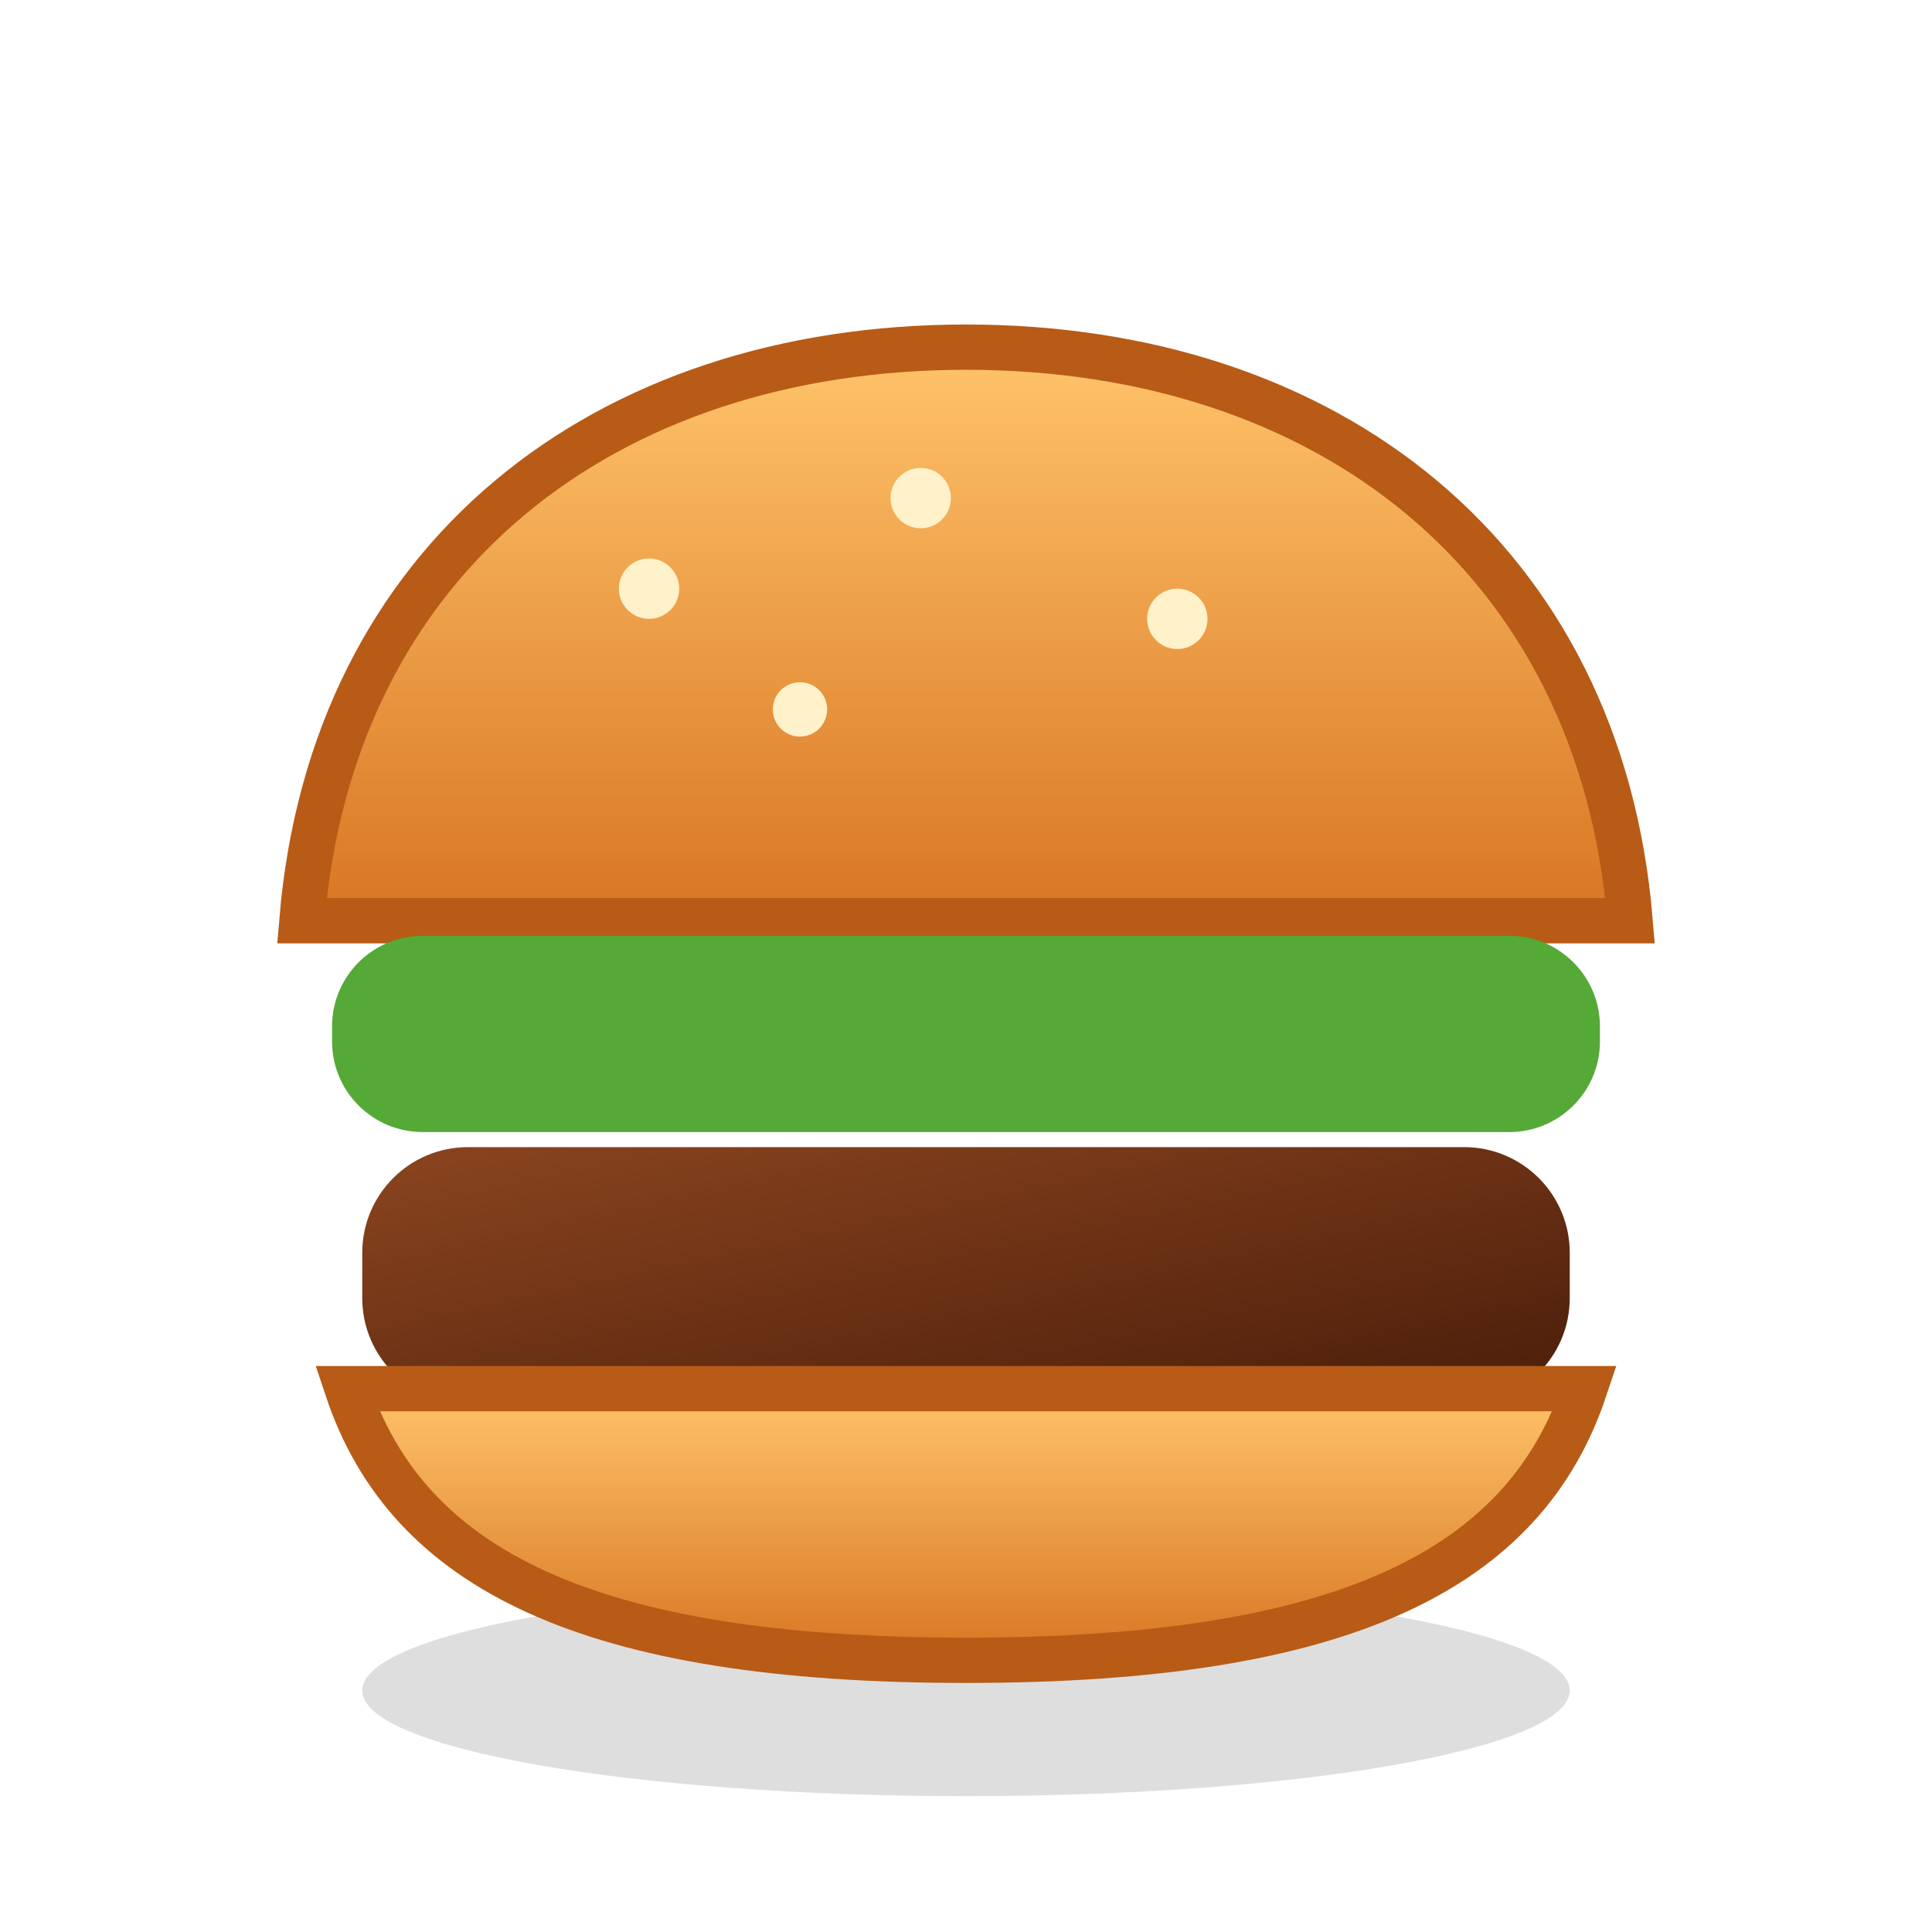
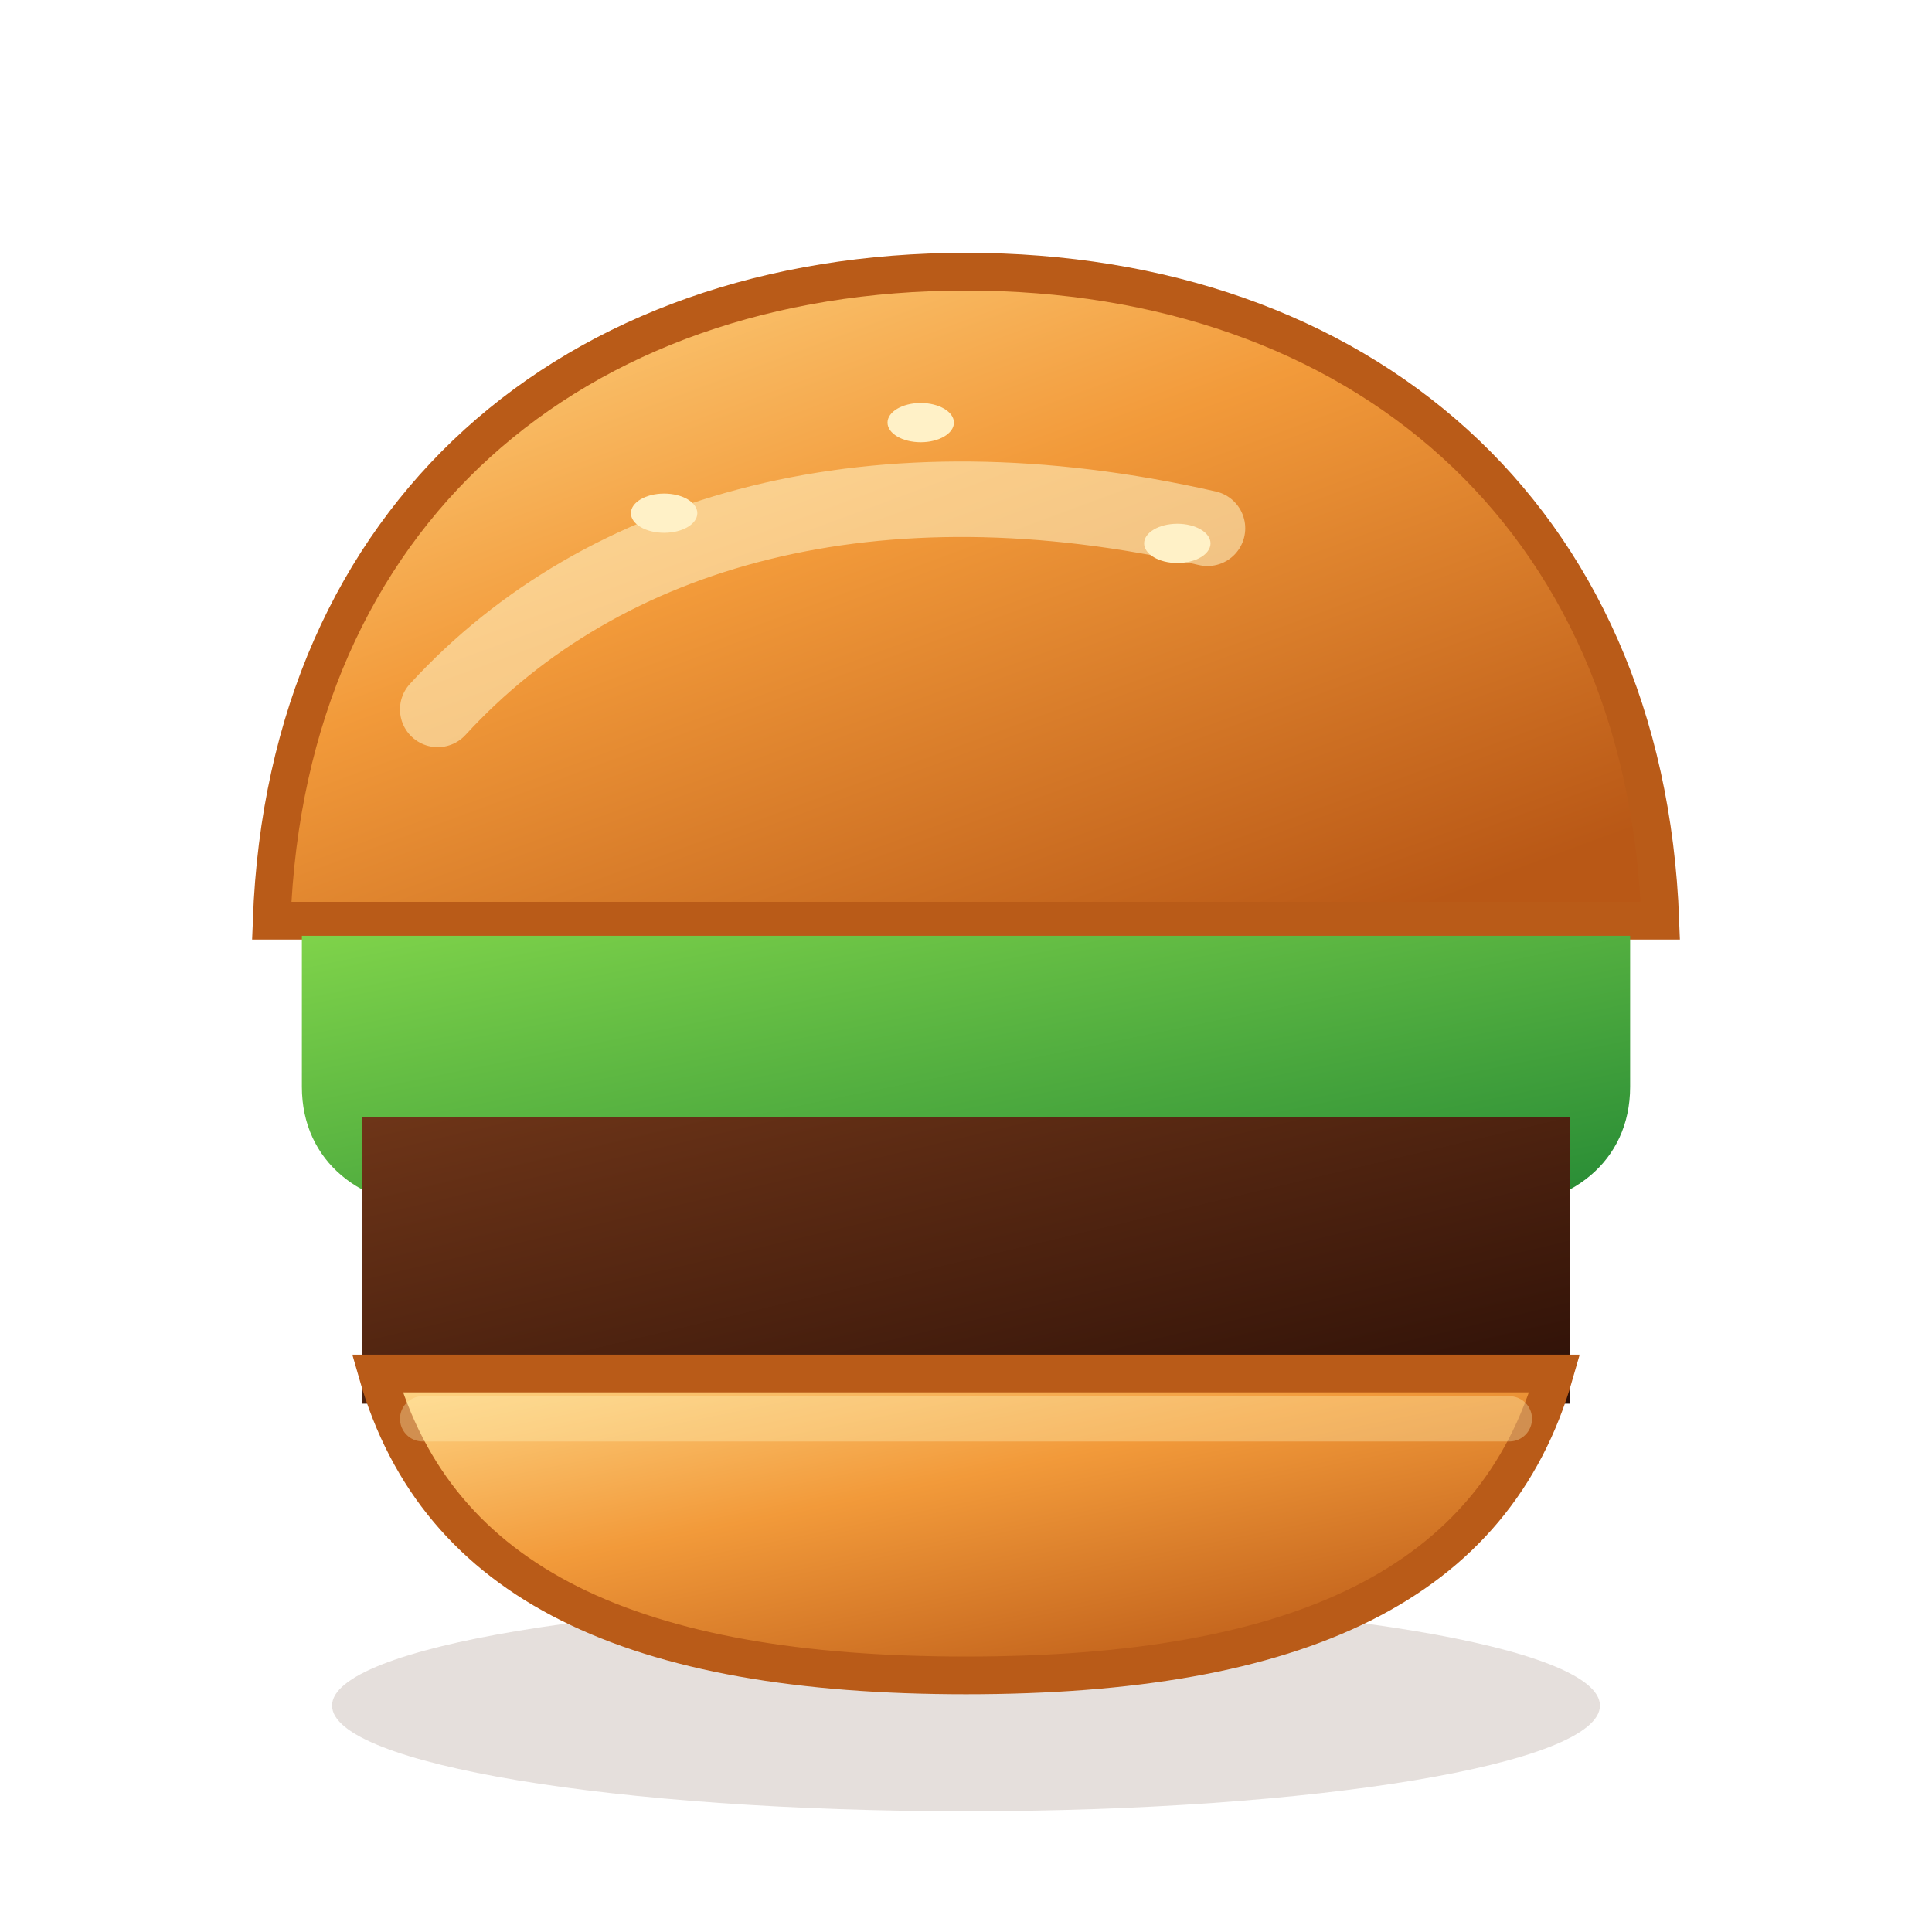
<svg xmlns="http://www.w3.org/2000/svg" viewBox="0 0 128 128">
  <defs>
-     <linearGradient id="b" x2="0" y2="1">
-       <stop stop-color="#FFC46B" />
-       <stop offset="1" stop-color="#D87522" />
+     <linearGradient id="a" x1="0" y1="0" x2="0.8" y2="1">
+       <stop stop-color="#FFD98A" />
+       <stop offset=".45" stop-color="#F29A3A" />
+       <stop offset="1" stop-color="#B95816" />
    </linearGradient>
-     <linearGradient id="p" x2="1" y2="1">
-       <stop stop-color="#8B451F" />
-       <stop offset="1" stop-color="#4A1D0A" />
+     <linearGradient id="b" x1="0" y1="0" x2="1" y2="1">
+       <stop stop-color="#6E3518" />
+       <stop offset="1" stop-color="#2D1007" />
+     </linearGradient>
+     <linearGradient id="g" x1="0" y1="0" x2="1" y2="1">
+       <stop stop-color="#7FD34A" />
+       <stop offset="1" stop-color="#268A35" />
    </linearGradient>
  </defs>
-   <ellipse cx="64" cy="112" rx="40" ry="7" fill="#000" opacity=".13" />
-   <path d="M20 61c2-24 20-38 44-38s42 14 44 38H20z" fill="url(#b)" stroke="#B75B16" stroke-width="3" />
-   <g fill="#FFF1C9">
-     <circle cx="43" cy="39" r="2" />
-     <circle cx="61" cy="33" r="2" />
-     <circle cx="78" cy="41" r="2" />
-     <circle cx="53" cy="47" r="1.8" />
+   <ellipse cx="64" cy="113" rx="42" ry="7" fill="#5B321D" opacity=".16" />
+   <path d="M18 61c1-27 20-43 46-43s45 16 46 43z" fill="url(#a)" stroke="#B95B18" stroke-width="2.5" />
+   <path d="M29 47c11-12 29-17 51-12" fill="none" stroke="#FFF4C9" stroke-width="5" opacity=".55" stroke-linecap="round" />
+   <g fill="#FFF1C7">
+     <ellipse cx="44" cy="34" rx="2.2" ry="1.3" />
+     <ellipse cx="61" cy="28" rx="2.2" ry="1.3" />
+     <ellipse cx="78" cy="36" rx="2.2" ry="1.3" />
  </g>
-   <rect x="22" y="62" width="84" height="13" rx="6" fill="#55A936" />
-   <rect x="24" y="76" width="80" height="17" rx="7" fill="url(#p)" />
-   <path d="M23 92h82c-4 12-16 18-41 18S27 104 23 92z" fill="url(#b)" stroke="#B75B16" stroke-width="3" />
+   <path d="M20 62h88v10c0 5-4 8-9 8H29c-5 0-9-3-9-8z" fill="url(#g)" />
+   <path d="M24 74h80v19H24z" fill="url(#b)" />
+   <path d="M25 91h78c-4 14-17 20-39 20S29 105 25 91z" fill="url(#a)" stroke="#B95B18" stroke-width="2.5" />
+   <path d="M28 94h72" stroke="#FFF0B7" stroke-width="3" opacity=".35" stroke-linecap="round" />
</svg>
